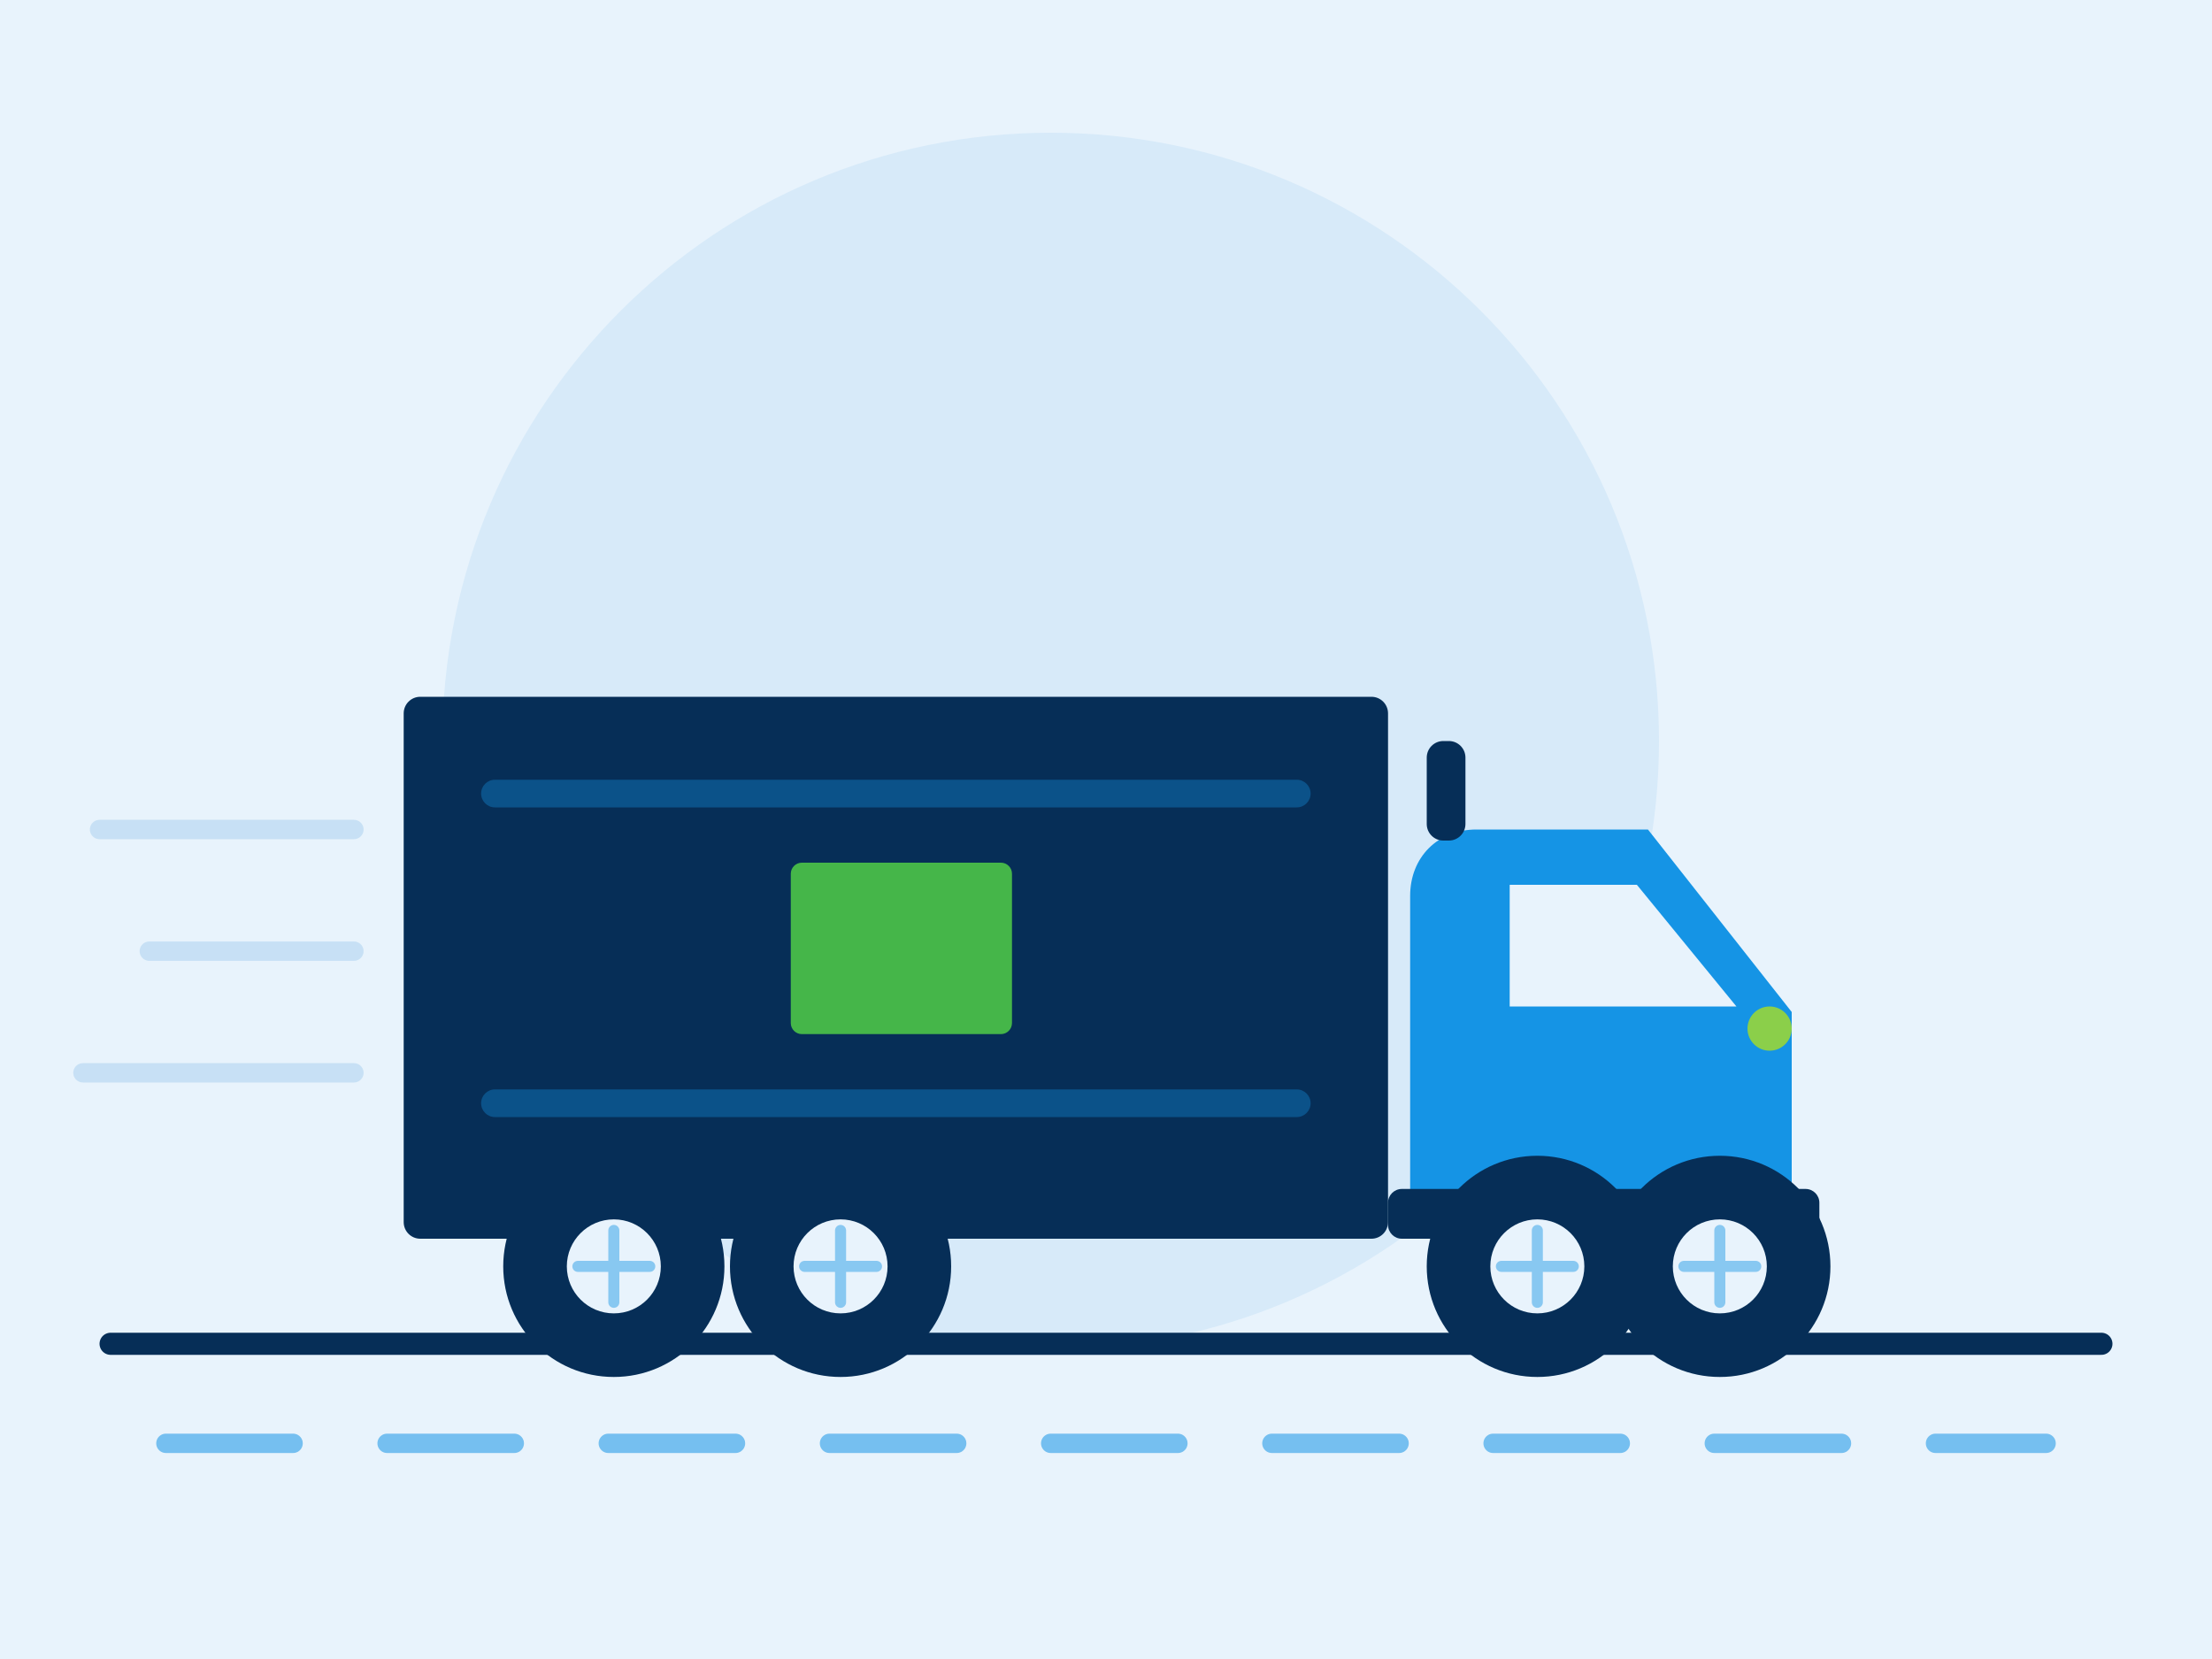
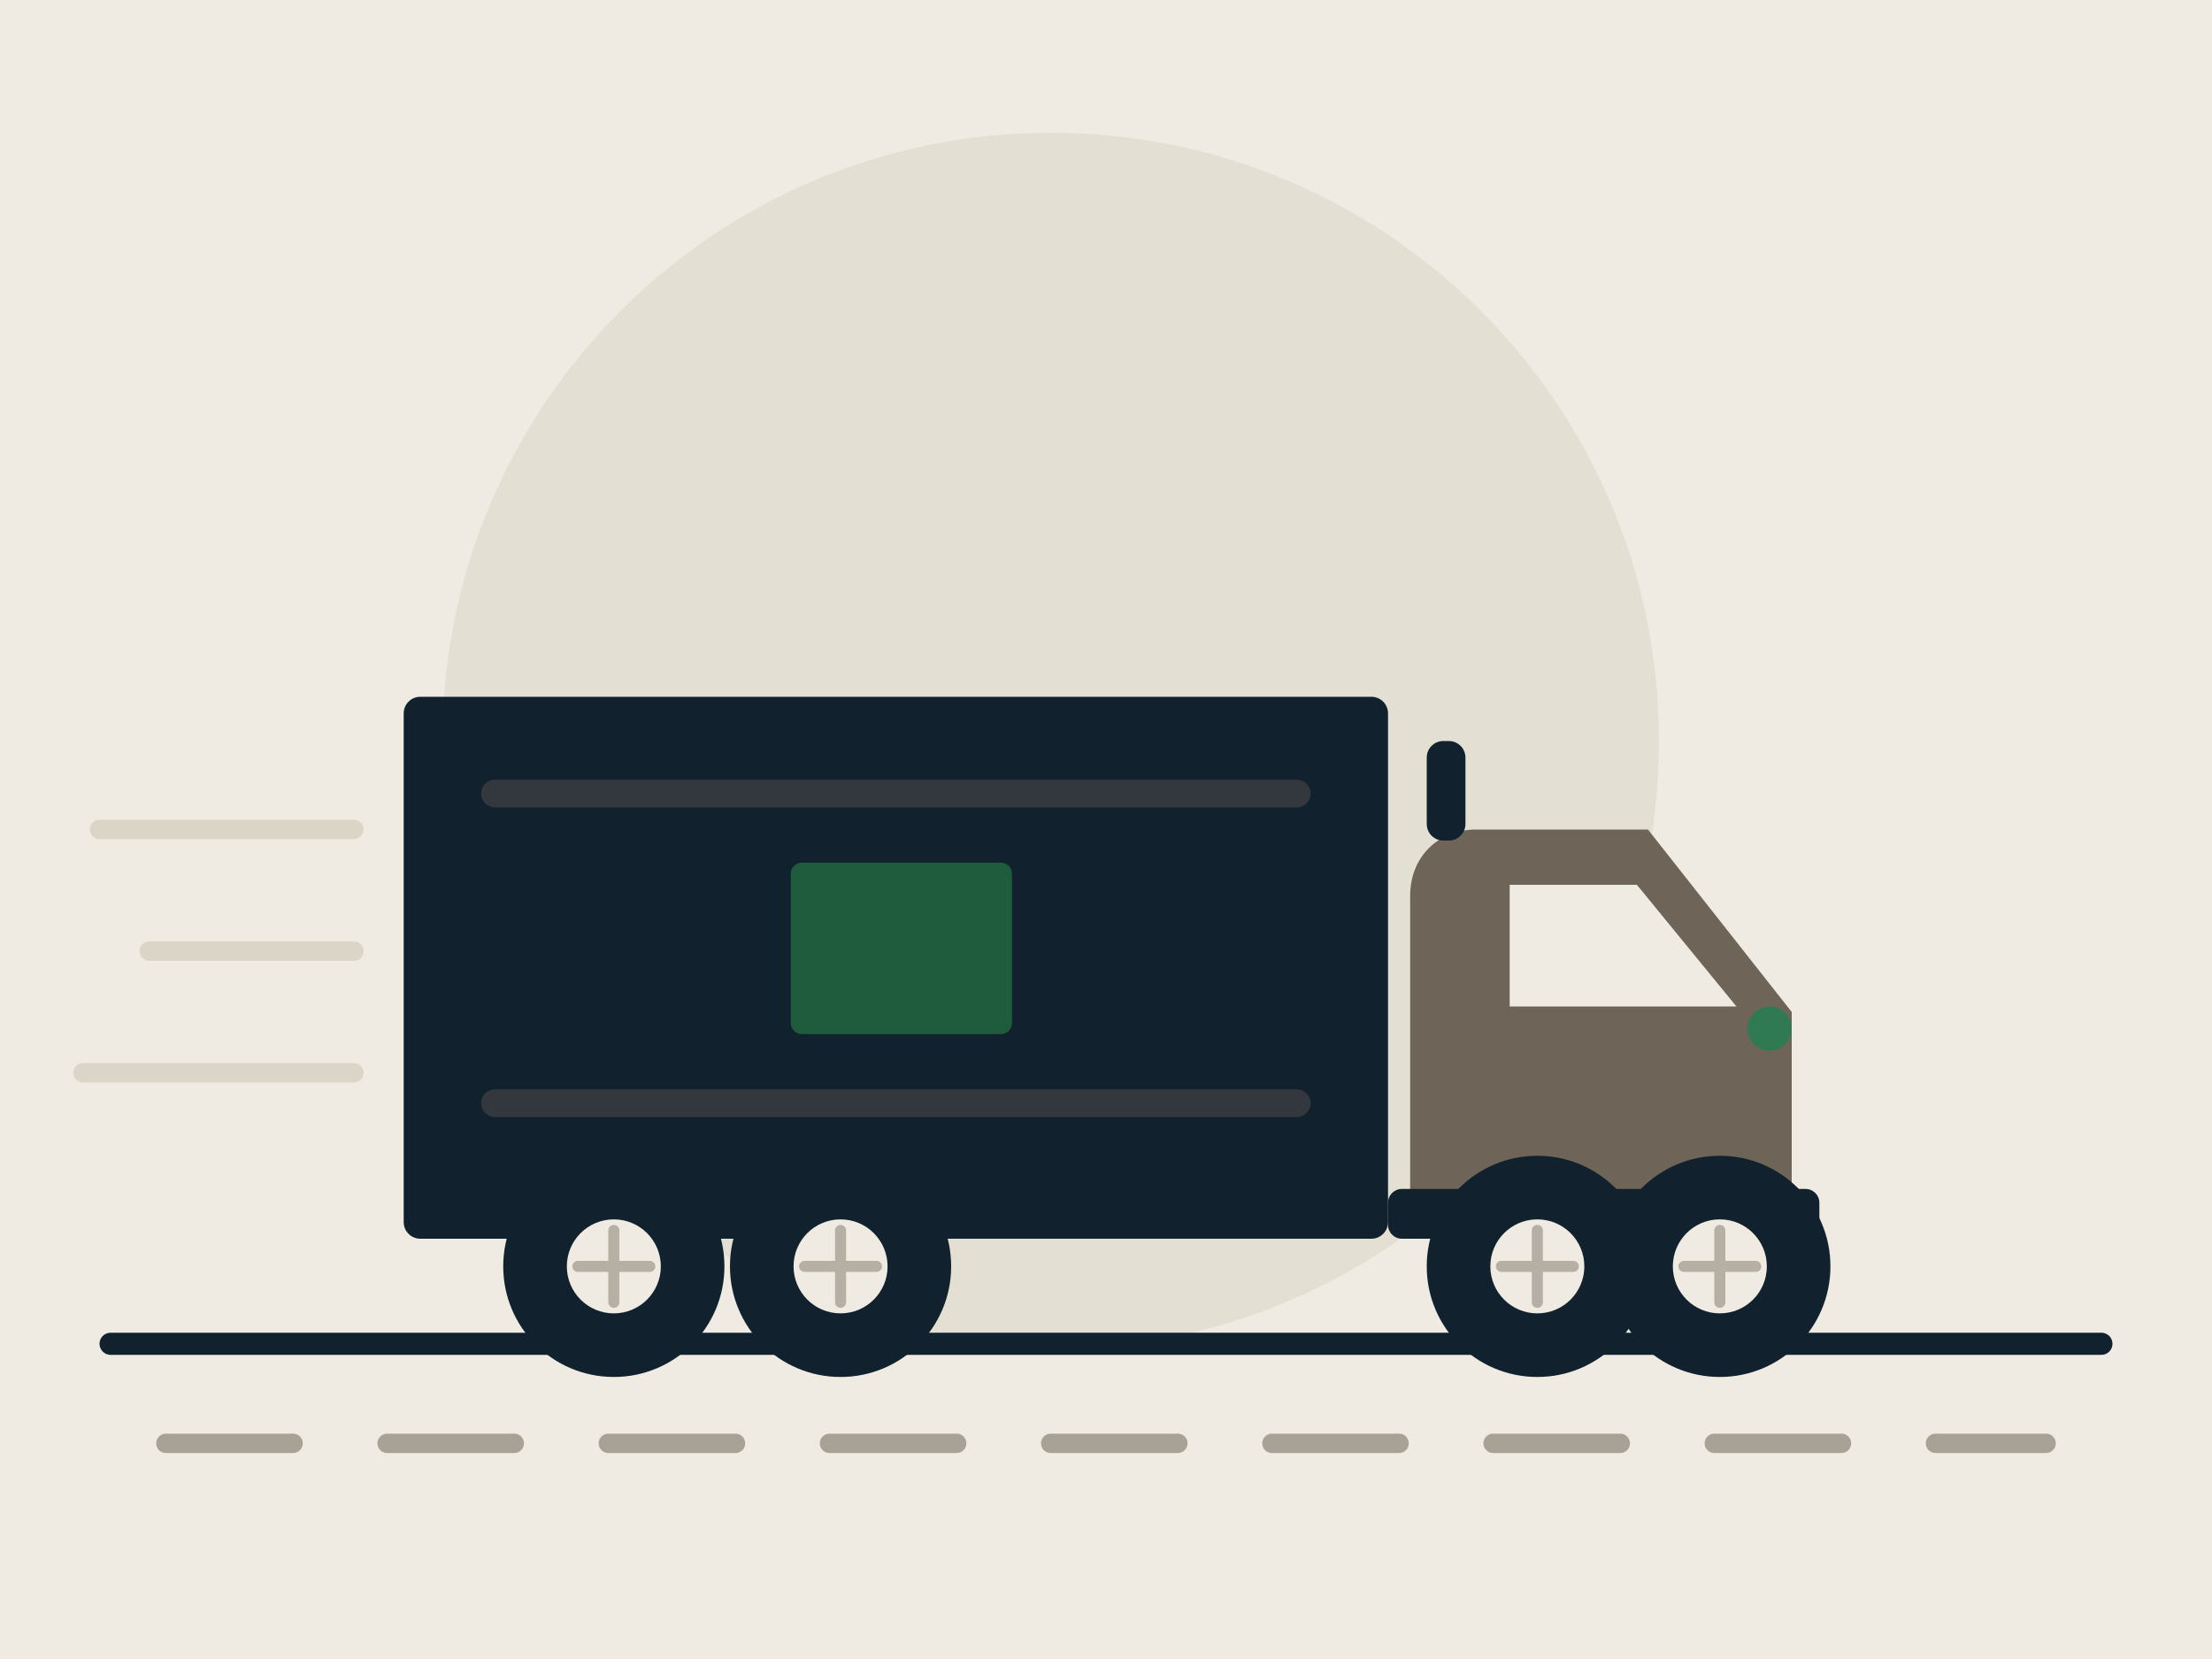
<svg xmlns="http://www.w3.org/2000/svg" viewBox="0 0 800 600" width="800" height="600" role="img" aria-label="Tractocamión en carretera">
  <style>
@keyframes rueda{to{transform:rotate(360deg)}}
@keyframes raya{to{stroke-dashoffset:160}}
@keyframes brillo{0%,100%{opacity:1}50%{opacity:.45}}
@keyframes vibra{0%,100%{transform:translateY(0)}50%{transform:translateY(-1.5px)}}
.rueda{animation:rueda 1.5s linear infinite}
#raya{animation:raya 1.6s linear infinite}
#faro{animation:brillo 1.8s ease-in-out infinite}
#camion{animation:vibra .55s ease-in-out infinite}
@media (prefers-reduced-motion:reduce){*{animation:none!important}}</style>
-   <rect width="800" height="600" fill="#E8F3FC" />
-   <circle cx="380" cy="268" r="220" fill="#D7EAF9" />
-   <path d="M40 486 H760" stroke="#062E57" stroke-width="8" stroke-linecap="round" />
-   <path id="raya" d="M60 522 H740" stroke="#1594E5" stroke-width="7" stroke-dasharray="46 34" stroke-linecap="round" opacity=".55" />
-   <rect x="146" y="252" width="356" height="196" rx="6" fill="#062E57" />
-   <rect x="174" y="282" width="300" height="10" rx="5" fill="#1594E5" opacity=".35" />
-   <rect x="174" y="394" width="300" height="10" rx="5" fill="#1594E5" opacity=".35" />
-   <rect x="286" y="312" width="80" height="62" rx="4" fill="#45B649" />
-   <path d="M510 448 V324 C510 310 520 300 534 300 H596 L648 366 V448 Z" fill="#1594E5" />
-   <path d="M546 320 H592 L628 364 H546 Z" fill="#E8F3FC" />
-   <rect x="502" y="430" width="156" height="18" rx="5" fill="#062E57" />
-   <rect x="516" y="268" width="14" height="36" rx="6" fill="#062E57" />
-   <circle id="faro" cx="640" cy="372" r="8" fill="#8BCF4A" />
-   <circle cx="222" cy="458" r="40" fill="#062E57" />
+   <rect width="800" height="600" fill="#EFEBE2" />
+   <circle cx="380" cy="268" r="220" fill="#E4DFD3" />
+   <path d="M40 486 H760" stroke="#12212E" stroke-width="8" stroke-linecap="round" />
+   <path id="raya" d="M60 522 H740" stroke="#6E6558" stroke-width="7" stroke-dasharray="46 34" stroke-linecap="round" opacity=".55" />
+   <rect x="146" y="252" width="356" height="196" rx="6" fill="#12212E" />
+   <rect x="174" y="282" width="300" height="10" rx="5" fill="#6E6558" opacity=".35" />
+   <rect x="174" y="394" width="300" height="10" rx="5" fill="#6E6558" opacity=".35" />
+   <rect x="286" y="312" width="80" height="62" rx="4" fill="#1F5C3D" />
+   <path d="M510 448 V324 C510 310 520 300 534 300 H596 L648 366 V448 Z" fill="#6E6558" />
+   <path d="M546 320 H592 L628 364 H546 Z" fill="#EFEBE2" />
+   <rect x="502" y="430" width="156" height="18" rx="5" fill="#12212E" />
+   <rect x="516" y="268" width="14" height="36" rx="6" fill="#12212E" />
+   <circle id="faro" cx="640" cy="372" r="8" fill="#2F7A52" />
+   <circle cx="222" cy="458" r="40" fill="#12212E" />
  <g class="rueda" style="transform-origin:222px 458px">
-     <circle cx="222" cy="458" r="17" fill="#E8F3FC" />
-     <path d="M222 445 V471 M209 458 H235" stroke="#1594E5" stroke-width="4" stroke-linecap="round" opacity=".45" />
+     <circle cx="222" cy="458" r="17" fill="#EFEBE2" />
+     <path d="M222 445 V471 M209 458 H235" stroke="#6E6558" stroke-width="4" stroke-linecap="round" opacity=".45" />
  </g>
-   <circle cx="304" cy="458" r="40" fill="#062E57" />
+   <circle cx="304" cy="458" r="40" fill="#12212E" />
  <g class="rueda" style="transform-origin:304px 458px">
-     <circle cx="304" cy="458" r="17" fill="#E8F3FC" />
-     <path d="M304 445 V471 M291 458 H317" stroke="#1594E5" stroke-width="4" stroke-linecap="round" opacity=".45" />
+     <circle cx="304" cy="458" r="17" fill="#EFEBE2" />
+     <path d="M304 445 V471 M291 458 H317" stroke="#6E6558" stroke-width="4" stroke-linecap="round" opacity=".45" />
  </g>
-   <circle cx="556" cy="458" r="40" fill="#062E57" />
+   <circle cx="556" cy="458" r="40" fill="#12212E" />
  <g class="rueda" style="transform-origin:556px 458px">
-     <circle cx="556" cy="458" r="17" fill="#E8F3FC" />
-     <path d="M556 445 V471 M543 458 H569" stroke="#1594E5" stroke-width="4" stroke-linecap="round" opacity=".45" />
+     <circle cx="556" cy="458" r="17" fill="#EFEBE2" />
+     <path d="M556 445 V471 M543 458 H569" stroke="#6E6558" stroke-width="4" stroke-linecap="round" opacity=".45" />
  </g>
-   <circle cx="622" cy="458" r="40" fill="#062E57" />
+   <circle cx="622" cy="458" r="40" fill="#12212E" />
  <g class="rueda" style="transform-origin:622px 458px">
-     <circle cx="622" cy="458" r="17" fill="#E8F3FC" />
-     <path d="M622 445 V471 M609 458 H635" stroke="#1594E5" stroke-width="4" stroke-linecap="round" opacity=".45" />
+     <circle cx="622" cy="458" r="17" fill="#EFEBE2" />
+     <path d="M622 445 V471 M609 458 H635" stroke="#6E6558" stroke-width="4" stroke-linecap="round" opacity=".45" />
  </g>
-   <path d="M36 300 H128" stroke="#B9D9F2" stroke-width="7" stroke-linecap="round" opacity=".7" />
-   <path d="M54 344 H128" stroke="#B9D9F2" stroke-width="7" stroke-linecap="round" opacity=".7" />
-   <path d="M30 388 H128" stroke="#B9D9F2" stroke-width="7" stroke-linecap="round" opacity=".7" />
+   <path d="M36 300 H128" stroke="#D3CCBE" stroke-width="7" stroke-linecap="round" opacity=".7" />
+   <path d="M54 344 H128" stroke="#D3CCBE" stroke-width="7" stroke-linecap="round" opacity=".7" />
+   <path d="M30 388 H128" stroke="#D3CCBE" stroke-width="7" stroke-linecap="round" opacity=".7" />
</svg>
